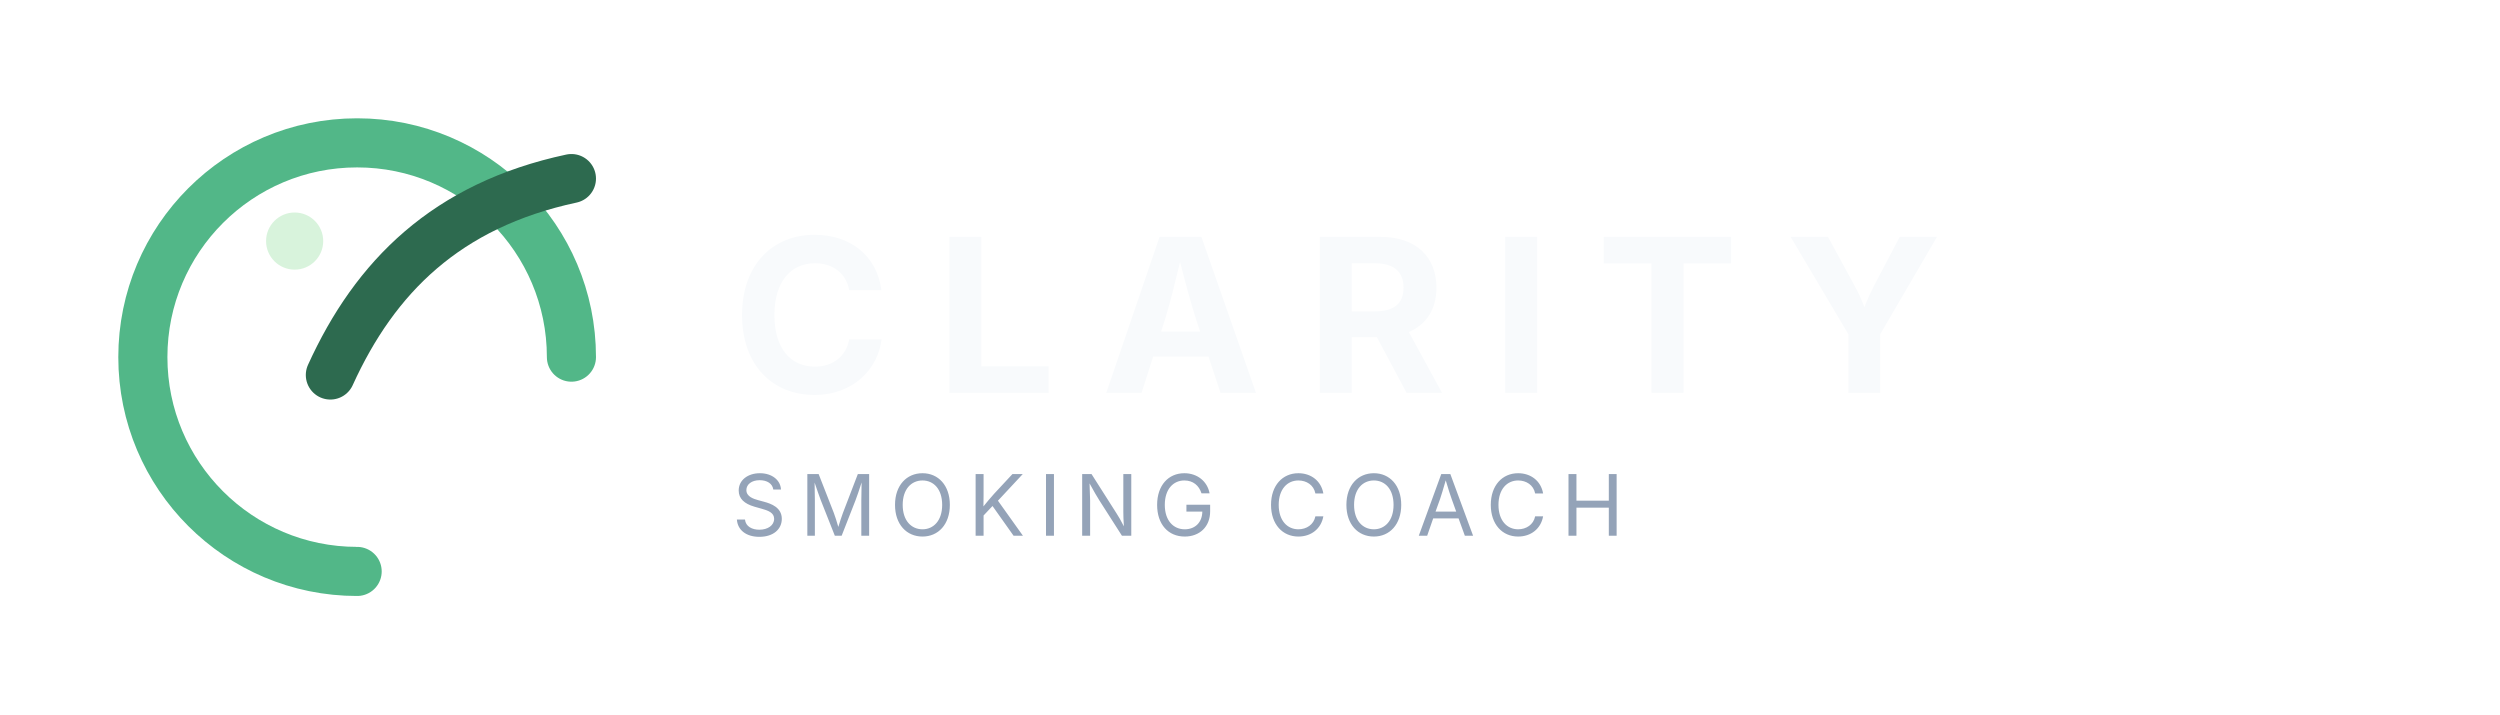
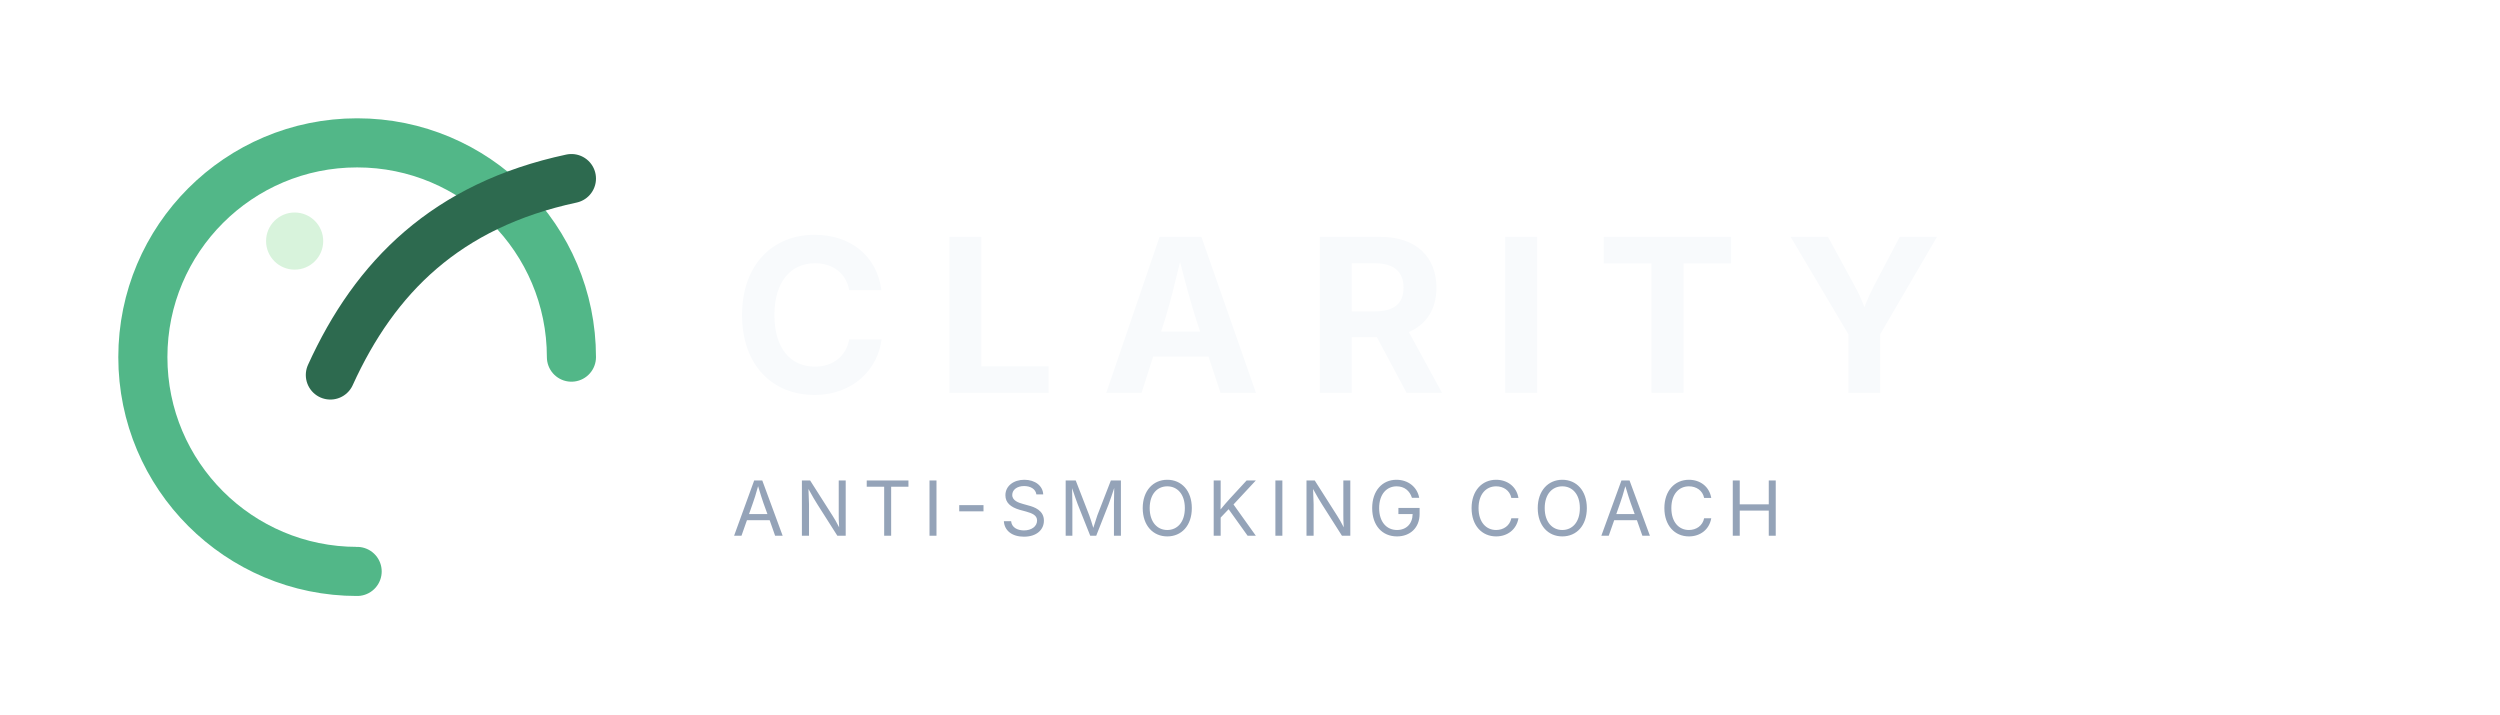
<svg xmlns="http://www.w3.org/2000/svg" viewBox="0 0 280 80" width="280" height="80" fill="none">
  <g transform="translate(10, 10)">
    <path d="M 30 54 A 24 24 0 1 1 54 30" stroke="#52B788" stroke-width="5.5" stroke-linecap="round" />
    <path d="M 27 32 C 32 21 40 13 54 10" stroke="#2D6A4F" stroke-width="5.5" stroke-linecap="round" />
    <circle cx="23" cy="17" r="3.2" fill="#D8F3DC" />
  </g>
  <text x="82" y="44" font-family="system-ui, -apple-system, sans-serif" font-size="24" font-weight="700" letter-spacing="5" fill="#F8FAFC">CLARITY</text>
-   <text x="82" y="60" font-family="system-ui, -apple-system, sans-serif" font-size="9.5" font-weight="400" letter-spacing="1.5" fill="#94A3B8">SMOKING COACH</text>
+   <text x="82" y="60" font-family="system-ui, -apple-system, sans-serif" font-size="8.5" font-weight="400" letter-spacing="1.2" fill="#94A3B8">ANTI-SMOKING COACH</text>
</svg>
